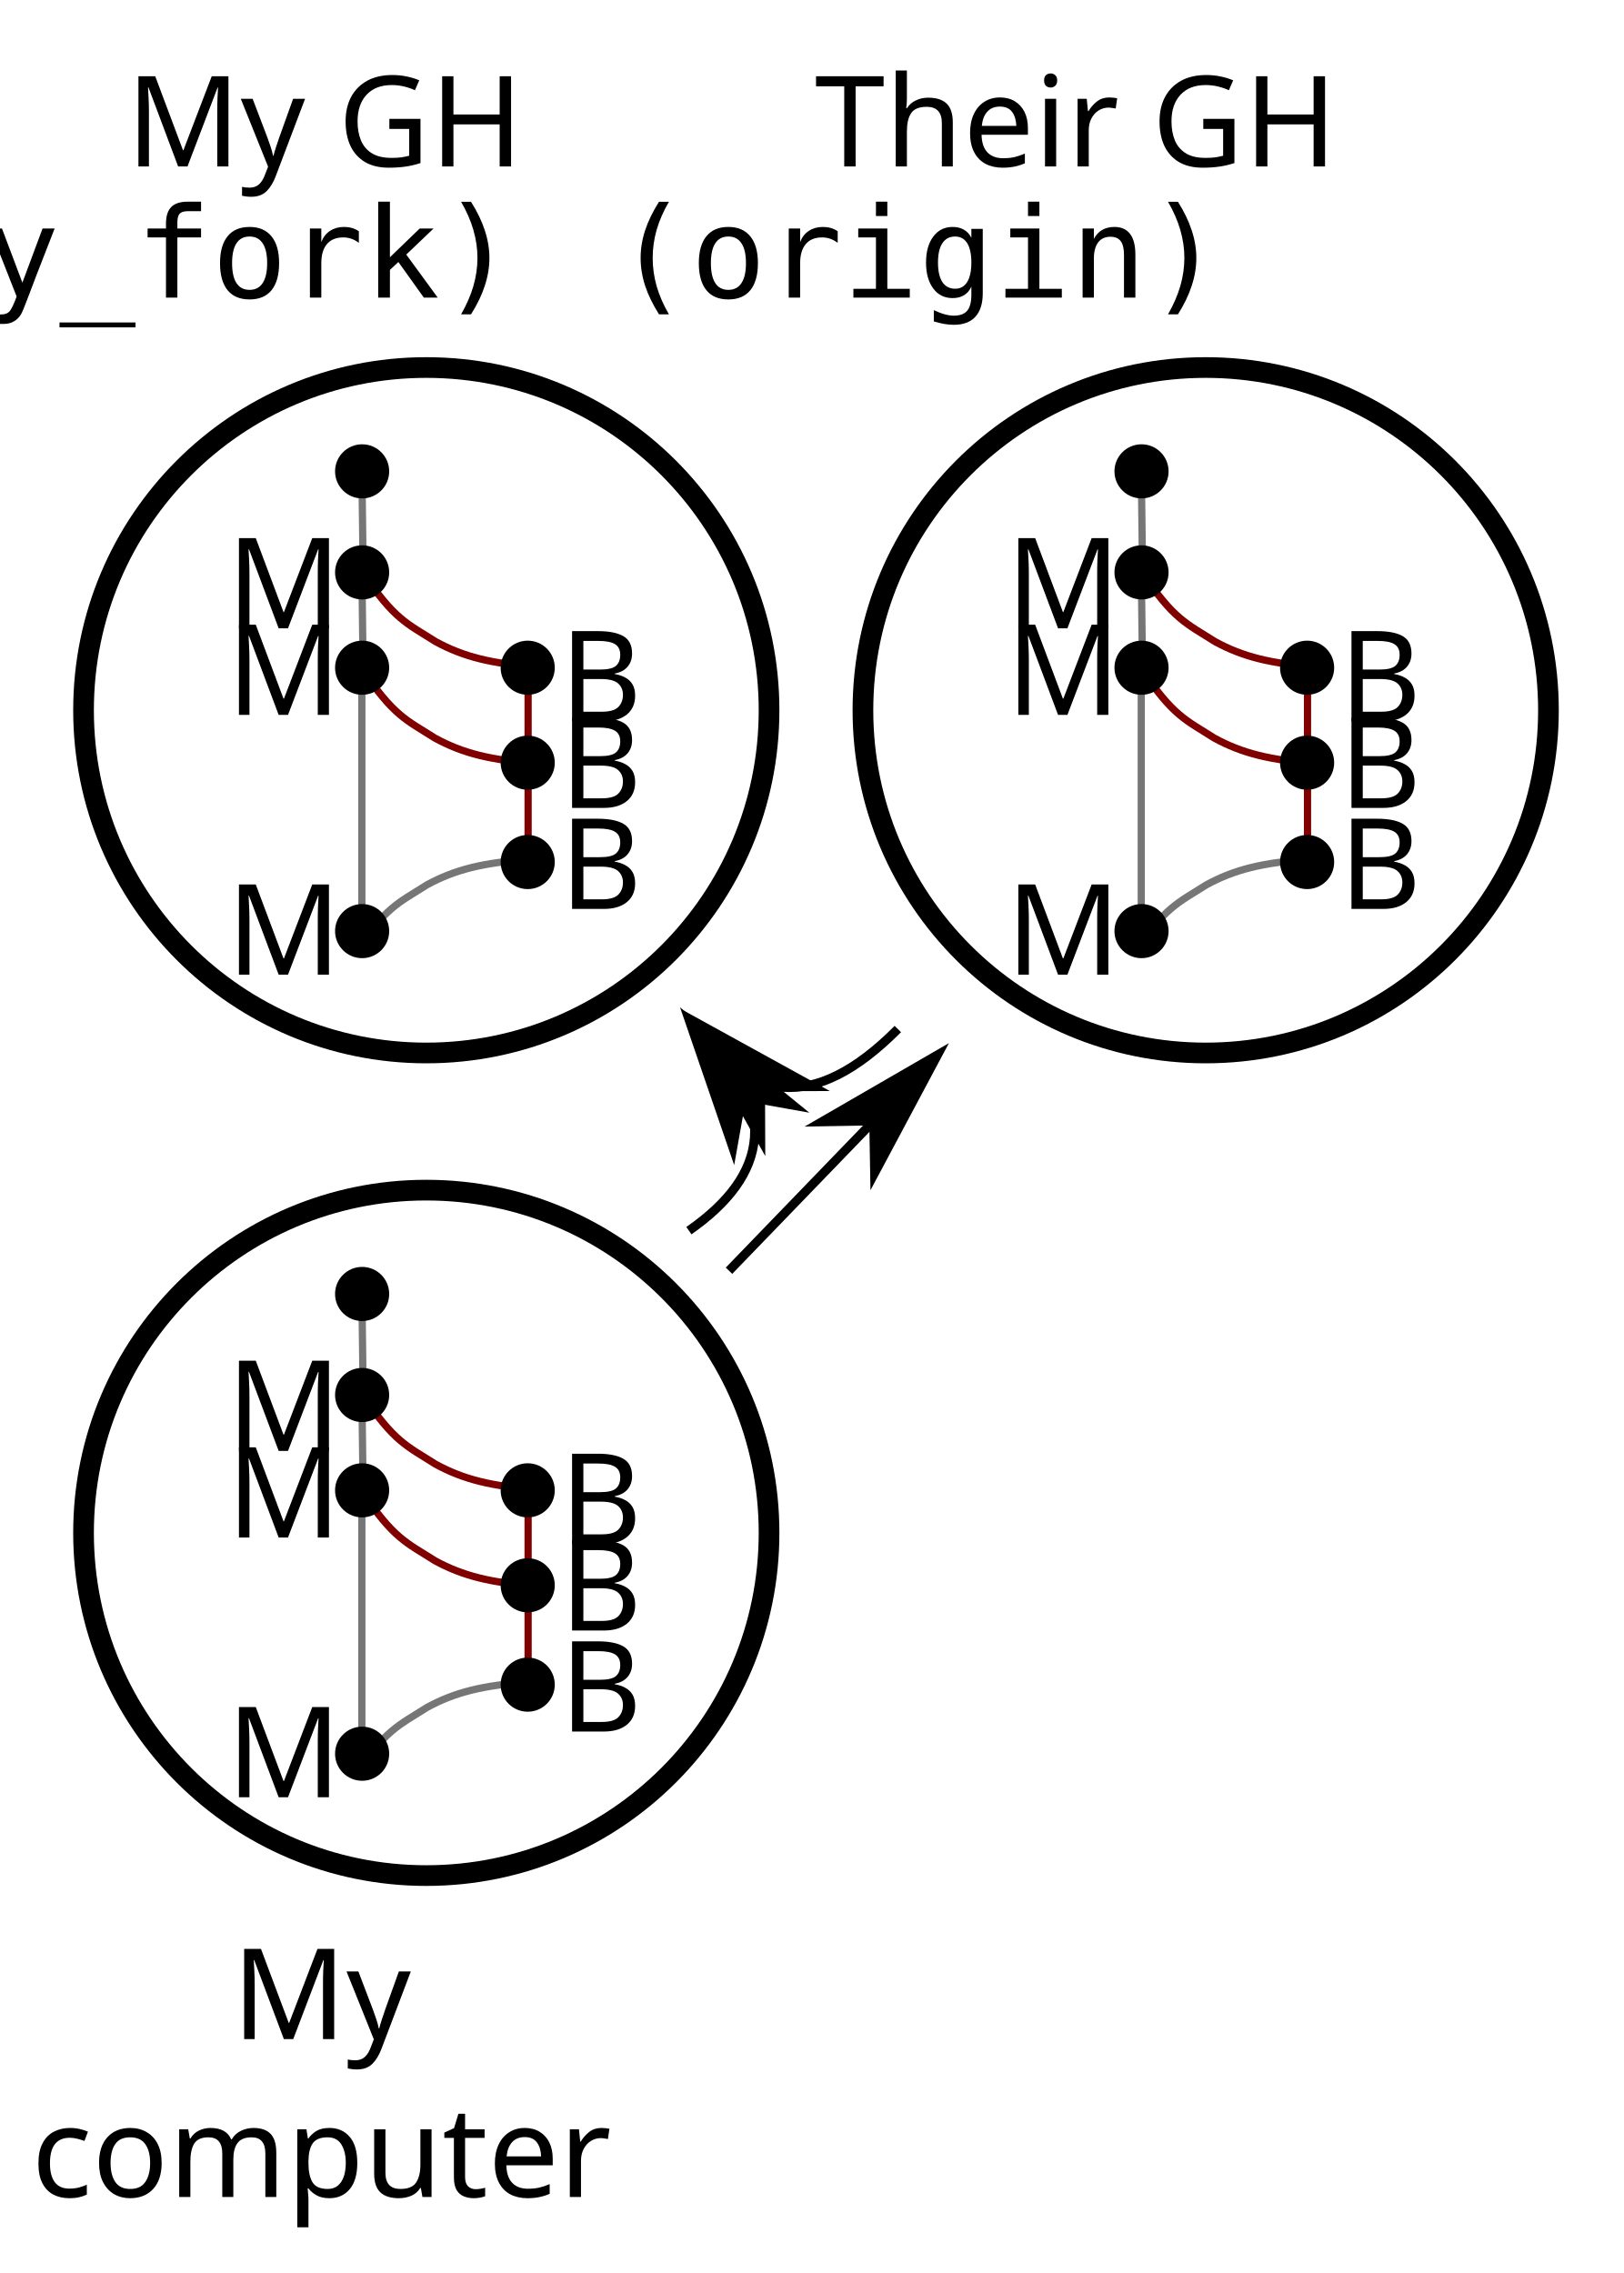
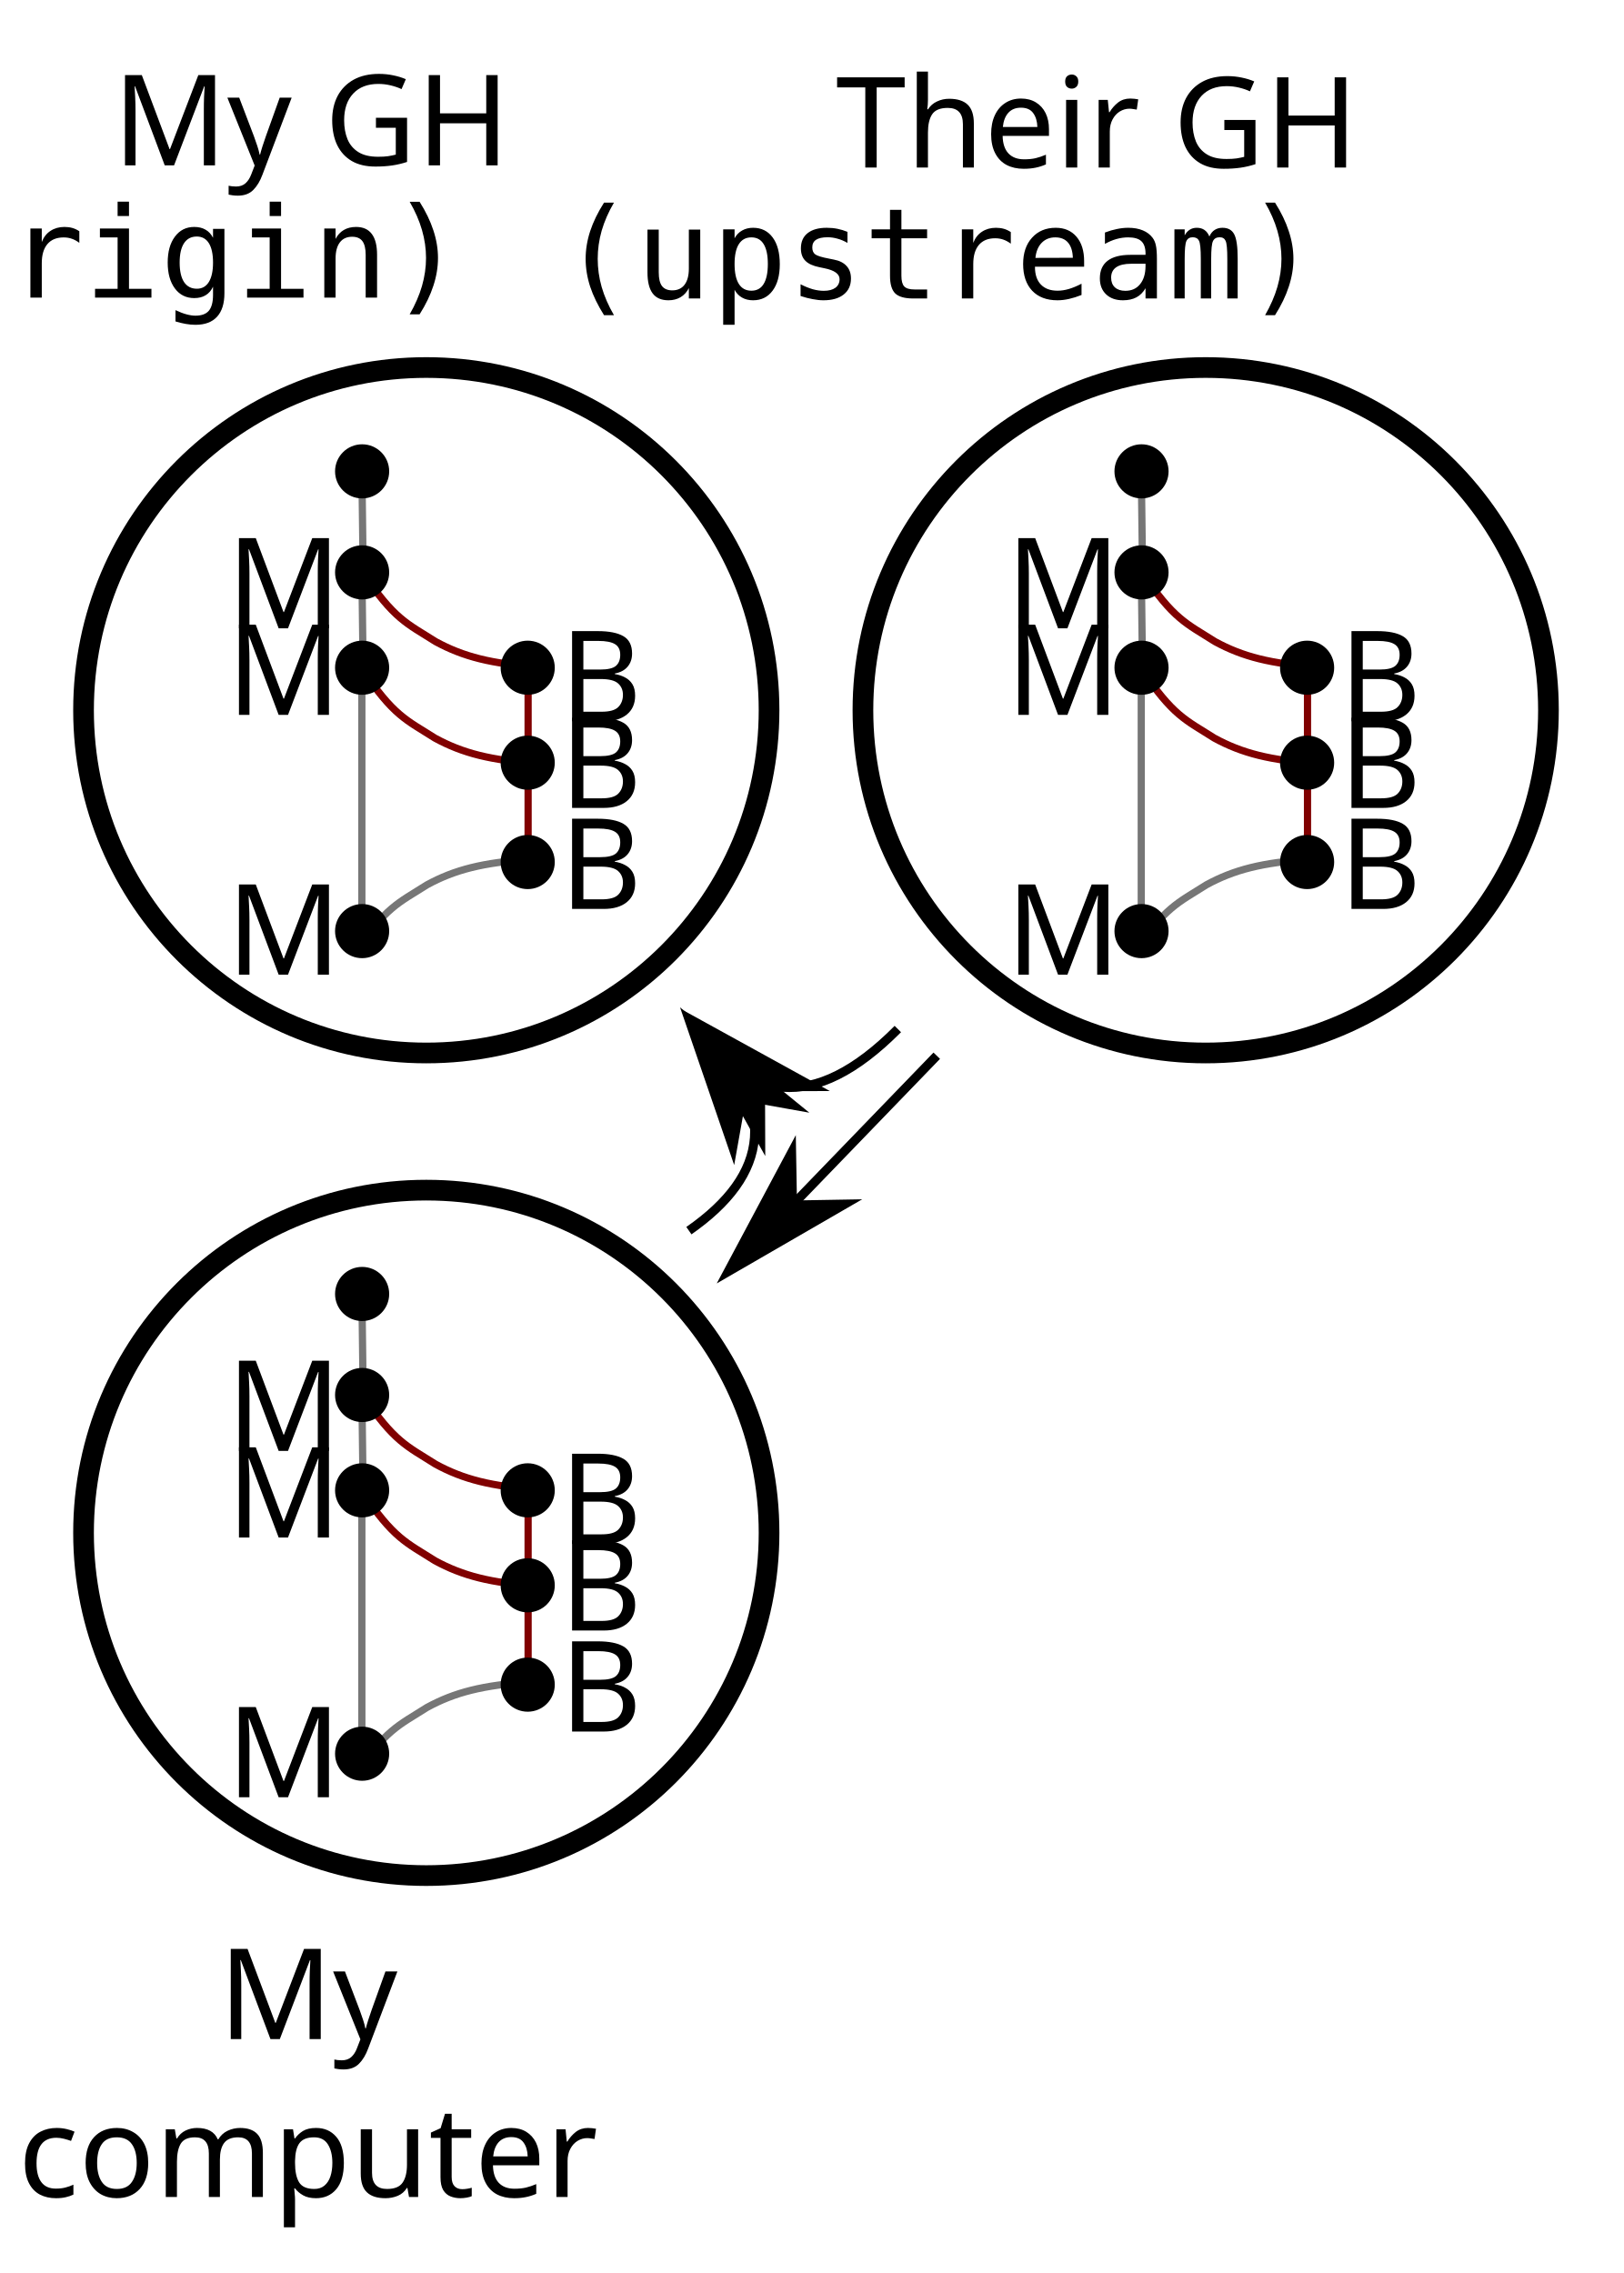
<svg xmlns="http://www.w3.org/2000/svg" width="2.5in" height="3.5in" viewBox="0 0 225 315" id="svg2" version="1.1">
  <defs id="defs4">
    <marker orient="auto" refY="0.0" refX="0.0" id="marker5773" style="overflow:visible">
      <path id="path5775" d="M 0.0,0.0 L 5.0,-5.0 L -12.5,0.0 L 5.0,5.0 L 0.0,0.0 z " style="fill-rule:evenodd;stroke:#000000;stroke-width:1pt;stroke-opacity:1;fill:#000000;fill-opacity:1" transform="scale(0.8) translate(12.5,0)" />
    </marker>
    <marker style="overflow:visible;" id="marker5679" refX="0.0" refY="0.0" orient="auto">
      <path transform="scale(0.8) rotate(180) translate(12.5,0)" style="fill-rule:evenodd;stroke:#000000;stroke-width:1pt;stroke-opacity:1;fill:#000000;fill-opacity:1" d="M 0.0,0.0 L 5.0,-5.0 L -12.5,0.0 L 5.0,5.0 L 0.0,0.0 z " id="path5681" />
    </marker>
    <marker orient="auto" refY="0.0" refX="0.0" id="marker5319" style="overflow:visible;">
      <path id="path5321" d="M 0.0,0.0 L 5.0,-5.0 L -12.5,0.0 L 5.0,5.0 L 0.0,0.0 z " style="fill-rule:evenodd;stroke:#000000;stroke-width:1pt;stroke-opacity:1;fill:#000000;fill-opacity:1" transform="scale(0.8) rotate(180) translate(12.5,0)" />
    </marker>
    <marker orient="auto" refY="0.0" refX="0.0" id="marker5055" style="overflow:visible">
      <path id="path5057" d="M 0.0,0.0 L 5.0,-5.0 L -12.5,0.0 L 5.0,5.0 L 0.0,0.0 z " style="fill-rule:evenodd;stroke:#000000;stroke-width:1pt;stroke-opacity:1;fill:#000000;fill-opacity:1" transform="scale(0.8) translate(12.5,0)" />
    </marker>
    <marker style="overflow:visible" id="marker5001" refX="0.0" refY="0.0" orient="auto">
      <path transform="scale(0.8) translate(12.5,0)" style="fill-rule:evenodd;stroke:#000000;stroke-width:1pt;stroke-opacity:1;fill:#000000;fill-opacity:1" d="M 0.0,0.0 L 5.0,-5.0 L -12.5,0.0 L 5.0,5.0 L 0.0,0.0 z " id="path5003" />
    </marker>
    <marker orient="auto" refY="0.0" refX="0.0" id="marker4857" style="overflow:visible;">
      <path id="path4859" d="M 0.0,0.0 L 5.0,-5.0 L -12.5,0.0 L 5.0,5.0 L 0.0,0.0 z " style="fill-rule:evenodd;stroke:#000000;stroke-width:1pt;stroke-opacity:1;fill:#000000;fill-opacity:1" transform="scale(0.8) rotate(180) translate(12.5,0)" />
    </marker>
    <marker style="overflow:visible;" id="marker4829" refX="0.0" refY="0.0" orient="auto">
      <path transform="scale(0.8) rotate(180) translate(12.5,0)" style="fill-rule:evenodd;stroke:#000000;stroke-width:1pt;stroke-opacity:1;fill:#000000;fill-opacity:1" d="M 0.0,0.0 L 5.0,-5.0 L -12.5,0.0 L 5.0,5.0 L 0.0,0.0 z " id="path4831" />
-     </marker>
-     <marker orient="auto" refY="0.0" refX="0.0" id="Arrow1Lend" style="overflow:visible;">
-       <path id="path4536" d="M 0.0,0.0 L 5.0,-5.0 L -12.5,0.0 L 5.0,5.0 L 0.0,0.0 z " style="fill-rule:evenodd;stroke:#000000;stroke-width:1pt;stroke-opacity:1;fill:#000000;fill-opacity:1" transform="scale(0.8) rotate(180) translate(12.5,0)" />
    </marker>
  </defs>
  <g id="layer1" transform="translate(0,-737.3622)">
    <path style="fill:none;fill-rule:evenodd;stroke:#767676;stroke-width:1px;stroke-linecap:butt;stroke-linejoin:miter;stroke-opacity:1" d="m 50.143,943.791 0,36.429" id="path6576" />
    <path id="path6572" d="m 50.143,930.291 0.179,14.286" style="fill:none;fill-rule:evenodd;stroke:#767676;stroke-width:1px;stroke-linecap:butt;stroke-linejoin:miter;stroke-opacity:1" />
    <path style="fill:none;fill-rule:evenodd;stroke:#767676;stroke-width:1px;stroke-linecap:butt;stroke-linejoin:miter;stroke-opacity:1" d="m 50.143,916.291 0.179,14.286" id="path6570" />
    <path id="path6568" d="m 73.179,957.791 0,13.036" style="fill:none;fill-rule:evenodd;stroke:#800000;stroke-width:1px;stroke-linecap:butt;stroke-linejoin:miter;stroke-opacity:1" />
    <path style="fill:none;fill-rule:evenodd;stroke:#800000;stroke-width:1px;stroke-linecap:butt;stroke-linejoin:miter;stroke-opacity:1" d="m 73.179,943.791 0,13.036" id="path6566" />
    <path style="fill:none;fill-rule:evenodd;stroke:#767676;stroke-width:1px;stroke-linecap:butt;stroke-linejoin:miter;stroke-opacity:1" d="m 49.059,983.585 c 4.377,-6.529 6.111,-7.058 10.102,-9.596 3.827,-2.088 7.746,-3.104 14.395,-3.536" id="path4291" />
    <path id="path4283" d="m 50.166,944.054 c 4.377,6.529 6.111,7.058 10.102,9.596 3.827,2.088 7.746,3.104 14.395,3.536" style="fill:none;fill-rule:evenodd;stroke:#800000;stroke-width:1px;stroke-linecap:butt;stroke-linejoin:miter;stroke-opacity:1" />
    <path style="fill:none;fill-rule:evenodd;stroke:#800000;stroke-width:1px;stroke-linecap:butt;stroke-linejoin:miter;stroke-opacity:1" d="m 50.255,930.679 c 4.377,6.529 6.111,7.058 10.102,9.596 3.827,2.088 7.746,3.104 14.395,3.536" id="path4281" />
    <circle style="opacity:1;fill:none;fill-opacity:1;stroke:#000000;stroke-width:2.866;stroke-miterlimit:4;stroke-dasharray:none;stroke-opacity:1" id="path3401" cx="59.071" cy="949.791" r="47.496" />
    <circle style="opacity:1;fill:#000000;fill-opacity:1;stroke:none;stroke-width:2.5;stroke-miterlimit:4;stroke-dasharray:none;stroke-opacity:1" id="path4247" cx="50.179" cy="930.684" r="3.75" />
    <circle r="3.75" cy="943.898" cx="50.179" id="circle4249" style="opacity:1;fill:#000000;fill-opacity:1;stroke:none;stroke-width:2.5;stroke-miterlimit:4;stroke-dasharray:none;stroke-opacity:1" />
    <circle style="opacity:1;fill:#000000;fill-opacity:1;stroke:none;stroke-width:2.5;stroke-miterlimit:4;stroke-dasharray:none;stroke-opacity:1" id="circle4251" cx="73.125" cy="943.898" r="3.75" />
    <circle r="3.75" cy="957.059" cx="73.125" id="circle4253" style="opacity:1;fill:#000000;fill-opacity:1;stroke:none;stroke-width:2.5;stroke-miterlimit:4;stroke-dasharray:none;stroke-opacity:1" />
    <circle style="opacity:1;fill:#000000;fill-opacity:1;stroke:none;stroke-width:2.5;stroke-miterlimit:4;stroke-dasharray:none;stroke-opacity:1" id="circle4255" cx="73.125" cy="970.826" r="3.75" />
    <circle r="3.75" cy="980.398" cx="50.179" id="circle4257" style="opacity:1;fill:#000000;fill-opacity:1;stroke:none;stroke-width:2.5;stroke-miterlimit:4;stroke-dasharray:none;stroke-opacity:1" />
    <circle r="3.75" cy="916.684" cx="50.179" id="circle4293" style="opacity:1;fill:#000000;fill-opacity:1;stroke:none;stroke-width:2.5;stroke-miterlimit:4;stroke-dasharray:none;stroke-opacity:1" />
    <text xml:space="preserve" style="font-style:normal;font-variant:normal;font-weight:normal;font-stretch:normal;font-size:17.5px;line-height:125%;font-family:sans-serif;-inkscape-font-specification:'sans-serif, Normal';text-align:start;letter-spacing:0px;word-spacing:0px;writing-mode:lr-tb;text-anchor:start;fill:#000000;fill-opacity:1;stroke:none;stroke-width:1px;stroke-linecap:butt;stroke-linejoin:miter;stroke-opacity:1" x="31.411" y="986.434" id="text4299">
      <tspan id="tspan4301" x="31.411" y="986.434">M</tspan>
    </text>
    <text xml:space="preserve" style="font-style:normal;font-weight:normal;font-size:40px;line-height:125%;font-family:sans-serif;letter-spacing:0px;word-spacing:0px;fill:#000000;fill-opacity:1;stroke:none;stroke-width:1px;stroke-linecap:butt;stroke-linejoin:miter;stroke-opacity:1" x="82.321" y="984.059" id="text4303">
      <tspan id="tspan4305" x="82.321" y="984.059" />
    </text>
    <text id="text4307" y="977.326" x="77.571" style="font-style:normal;font-variant:normal;font-weight:normal;font-stretch:normal;font-size:17.5px;line-height:125%;font-family:sans-serif;-inkscape-font-specification:'sans-serif, Normal';text-align:start;letter-spacing:0px;word-spacing:0px;writing-mode:lr-tb;text-anchor:start;fill:#000000;fill-opacity:1;stroke:none;stroke-width:1px;stroke-linecap:butt;stroke-linejoin:miter;stroke-opacity:1" xml:space="preserve">
      <tspan id="tspan4311" x="77.571" y="977.326">B</tspan>
    </text>
-     <text xml:space="preserve" style="font-style:normal;font-variant:normal;font-weight:normal;font-stretch:normal;font-size:17.5px;line-height:125%;font-family:'Bitstream Vera Sans Mono';-inkscape-font-specification:'Bitstream Vera Sans Mono, Normal';text-align:center;letter-spacing:0px;word-spacing:0px;writing-mode:lr-tb;text-anchor:middle;fill:#000000;fill-opacity:1;stroke:none;stroke-width:1px;stroke-linecap:butt;stroke-linejoin:miter;stroke-opacity:1" x="164.15" y="778.611" id="text4449">
-       <tspan id="tspan4471" x="164.15" y="778.611">(origin)</tspan>
-       <tspan id="tspan4473" x="164.15" y="800.486" />
+     <text xml:space="preserve" style="font-style:normal;font-variant:normal;font-weight:normal;font-stretch:normal;font-size:17.5px;line-height:125%;font-family:'Bitstream Vera Sans Mono';-inkscape-font-specification:'Bitstream Vera Sans Mono, Normal';text-align:center;letter-spacing:0px;word-spacing:0px;writing-mode:lr-tb;text-anchor:middle;fill:#000000;fill-opacity:1;stroke:none;stroke-width:1px;stroke-linecap:butt;stroke-linejoin:miter;stroke-opacity:1" x="167.067" y="778.73" id="text4449">
+       <tspan id="tspan4471" x="167.067" y="778.73">(upstream)</tspan>
+       <tspan id="tspan4473" x="167.067" y="800.605" />
    </text>
-     <text id="text4457" y="760.428" x="165.038" style="font-style:normal;font-variant:normal;font-weight:normal;font-stretch:normal;font-size:17.5px;line-height:125%;font-family:sans-serif;-inkscape-font-specification:'sans-serif, Normal';text-align:center;letter-spacing:0px;word-spacing:0px;writing-mode:lr-tb;text-anchor:middle;fill:#000000;fill-opacity:1;stroke:none;stroke-width:1px;stroke-linecap:butt;stroke-linejoin:miter;stroke-opacity:1" xml:space="preserve">
-       <tspan id="tspan4465" x="165.038" y="760.428">Their GH</tspan>
-       <tspan id="tspan4467" x="165.038" y="782.303" />
-       <tspan id="tspan4469" x="165.038" y="804.178" />
+     <text id="text4457" y="760.582" x="167.956" style="font-style:normal;font-variant:normal;font-weight:normal;font-stretch:normal;font-size:17.5px;line-height:125%;font-family:sans-serif;-inkscape-font-specification:'sans-serif, Normal';text-align:center;letter-spacing:0px;word-spacing:0px;writing-mode:lr-tb;text-anchor:middle;fill:#000000;fill-opacity:1;stroke:none;stroke-width:1px;stroke-linecap:butt;stroke-linejoin:miter;stroke-opacity:1" xml:space="preserve">
+       <tspan id="tspan4465" x="167.956" y="760.582">Their GH</tspan>
+       <tspan id="tspan4467" x="167.956" y="782.457" />
+       <tspan id="tspan4469" x="167.956" y="804.332" />
    </text>
-     <text id="text4475" y="778.611" x="60.927" style="font-style:normal;font-variant:normal;font-weight:normal;font-stretch:normal;font-size:17.5px;line-height:125%;font-family:'Bitstream Vera Sans Mono';-inkscape-font-specification:'Bitstream Vera Sans Mono, Normal';text-align:center;letter-spacing:0px;word-spacing:0px;writing-mode:lr-tb;text-anchor:middle;fill:#000000;fill-opacity:1;stroke:none;stroke-width:1px;stroke-linecap:butt;stroke-linejoin:miter;stroke-opacity:1" xml:space="preserve">
-       <tspan id="tspan4495" x="60.927" y="778.611">(my_fork)</tspan>
-       <tspan id="tspan4497" x="60.927" y="800.486" />
+     <text id="text4475" y="778.611" x="59.067" style="font-style:normal;font-variant:normal;font-weight:normal;font-stretch:normal;font-size:17.5px;line-height:125%;font-family:'Bitstream Vera Sans Mono';-inkscape-font-specification:'Bitstream Vera Sans Mono, Normal';text-align:center;letter-spacing:0px;word-spacing:0px;writing-mode:lr-tb;text-anchor:middle;fill:#000000;fill-opacity:1;stroke:none;stroke-width:1px;stroke-linecap:butt;stroke-linejoin:miter;stroke-opacity:1" xml:space="preserve">
+       <tspan id="tspan4495" x="59.067" y="778.611">(origin)</tspan>
+       <tspan id="tspan4497" x="59.067" y="800.486" />
    </text>
-     <text xml:space="preserve" style="font-style:normal;font-variant:normal;font-weight:normal;font-stretch:normal;font-size:17.5px;line-height:125%;font-family:sans-serif;-inkscape-font-specification:'sans-serif, Normal';text-align:center;letter-spacing:0px;word-spacing:0px;writing-mode:lr-tb;text-anchor:middle;fill:#000000;fill-opacity:1;stroke:none;stroke-width:1px;stroke-linecap:butt;stroke-linejoin:miter;stroke-opacity:1" x="60.931" y="760.428" id="text4481">
-       <tspan id="tspan4489" x="60.931" y="760.428">My GH</tspan>
-       <tspan id="tspan4491" x="60.931" y="782.303" />
-       <tspan id="tspan4493" x="60.931" y="804.178" />
+     <text xml:space="preserve" style="font-style:normal;font-variant:normal;font-weight:normal;font-stretch:normal;font-size:17.5px;line-height:125%;font-family:sans-serif;-inkscape-font-specification:'sans-serif, Normal';text-align:center;letter-spacing:0px;word-spacing:0px;writing-mode:lr-tb;text-anchor:middle;fill:#000000;fill-opacity:1;stroke:none;stroke-width:1px;stroke-linecap:butt;stroke-linejoin:miter;stroke-opacity:1" x="59.071" y="760.274" id="text4481">
+       <tspan id="tspan4489" x="59.071" y="760.274">My GH</tspan>
+       <tspan id="tspan4491" x="59.071" y="782.149" />
+       <tspan id="tspan4493" x="59.071" y="804.024" />
    </text>
-     <text id="text4499" y="1019.951" x="60.457" style="font-style:normal;font-variant:normal;font-weight:normal;font-stretch:normal;font-size:17.5px;line-height:125%;font-family:sans-serif;-inkscape-font-specification:'sans-serif, Normal';text-align:center;letter-spacing:0px;word-spacing:0px;writing-mode:lr-tb;text-anchor:middle;fill:#000000;fill-opacity:1;stroke:none;stroke-width:1px;stroke-linecap:butt;stroke-linejoin:miter;stroke-opacity:1" xml:space="preserve">
-       <tspan id="tspan4521" x="60.457" y="1019.951">My</tspan>
-       <tspan id="tspan4523" x="60.457" y="1041.826">computer</tspan>
-       <tspan id="tspan4525" x="60.457" y="1063.701" />
+     <text id="text4499" y="1019.951" x="58.597" style="font-style:normal;font-variant:normal;font-weight:normal;font-stretch:normal;font-size:17.5px;line-height:125%;font-family:sans-serif;-inkscape-font-specification:'sans-serif, Normal';text-align:center;letter-spacing:0px;word-spacing:0px;writing-mode:lr-tb;text-anchor:middle;fill:#000000;fill-opacity:1;stroke:none;stroke-width:1px;stroke-linecap:butt;stroke-linejoin:miter;stroke-opacity:1" xml:space="preserve">
+       <tspan id="tspan4521" x="58.597" y="1019.951">My</tspan>
+       <tspan id="tspan4523" x="58.597" y="1041.826">computer</tspan>
+       <tspan id="tspan4525" x="58.597" y="1063.701" />
    </text>
-     <path style="fill:none;fill-rule:evenodd;stroke:#000000;stroke-width:1.25;stroke-linecap:butt;stroke-linejoin:miter;stroke-opacity:1;stroke-miterlimit:4;stroke-dasharray:none;marker-end:url(#Arrow1Lend)" d="m 101.015,913.466 28.789,-29.799" id="path4527" />
+     <path style="fill:none;fill-rule:evenodd;stroke:#000000;stroke-width:1.26;stroke-linecap:butt;stroke-linejoin:miter;stroke-opacity:1;stroke-miterlimit:4;stroke-dasharray:none;marker-end:;marker-start:url(#marker5773)" d="m 101.015,913.466 28.789,-29.799" id="path4527" />
    <path style="fill:none;fill-rule:evenodd;stroke:#000000;stroke-width:1.25;stroke-linecap:butt;stroke-linejoin:miter;stroke-opacity:1;stroke-miterlimit:4;stroke-dasharray:none;marker-start:url(#marker5001)" d="m 96.47,879.121 c 11.827,11.743 10.04,21.084 -1.01,28.789" id="path4981" />
    <path style="fill:none;fill-rule:evenodd;stroke:#000000;stroke-width:1.25;stroke-linecap:butt;stroke-linejoin:miter;stroke-miterlimit:4;stroke-dasharray:none;stroke-opacity:1;marker-end:url(#marker5319)" d="m 124.412,879.968 c -11.743,11.827 -21.084,10.04 -28.789,-1.01" id="path5317" />
    <text xml:space="preserve" style="font-style:normal;font-variant:normal;font-weight:normal;font-stretch:normal;font-size:17.5px;line-height:125%;font-family:sans-serif;-inkscape-font-specification:'sans-serif, Normal';text-align:start;letter-spacing:0px;word-spacing:0px;writing-mode:lr-tb;text-anchor:start;fill:#000000;fill-opacity:1;stroke:none;stroke-width:1px;stroke-linecap:butt;stroke-linejoin:miter;stroke-opacity:1" x="77.571" y="963.326" id="text7099">
      <tspan y="963.326" x="77.571" id="tspan7101">B</tspan>
    </text>
    <text id="text7103" y="951.326" x="77.571" style="font-style:normal;font-variant:normal;font-weight:normal;font-stretch:normal;font-size:17.5px;line-height:125%;font-family:sans-serif;-inkscape-font-specification:'sans-serif, Normal';text-align:start;letter-spacing:0px;word-spacing:0px;writing-mode:lr-tb;text-anchor:start;fill:#000000;fill-opacity:1;stroke:none;stroke-width:1px;stroke-linecap:butt;stroke-linejoin:miter;stroke-opacity:1" xml:space="preserve">
      <tspan id="tspan7105" x="77.571" y="951.326">B</tspan>
    </text>
    <text id="text7107" y="950.434" x="31.411" style="font-style:normal;font-variant:normal;font-weight:normal;font-stretch:normal;font-size:17.5px;line-height:125%;font-family:sans-serif;-inkscape-font-specification:'sans-serif, Normal';text-align:start;letter-spacing:0px;word-spacing:0px;writing-mode:lr-tb;text-anchor:start;fill:#000000;fill-opacity:1;stroke:none;stroke-width:1px;stroke-linecap:butt;stroke-linejoin:miter;stroke-opacity:1" xml:space="preserve">
      <tspan y="950.434" x="31.411" id="tspan7109">M</tspan>
    </text>
    <text xml:space="preserve" style="font-style:normal;font-variant:normal;font-weight:normal;font-stretch:normal;font-size:17.5px;line-height:125%;font-family:sans-serif;-inkscape-font-specification:'sans-serif, Normal';text-align:start;letter-spacing:0px;word-spacing:0px;writing-mode:lr-tb;text-anchor:start;fill:#000000;fill-opacity:1;stroke:none;stroke-width:1px;stroke-linecap:butt;stroke-linejoin:miter;stroke-opacity:1" x="31.411" y="938.434" id="text7111">
      <tspan id="tspan7113" x="31.411" y="938.434">M</tspan>
    </text>
    <path id="path7115" d="m 50.143,829.791 0,36.429" style="fill:none;fill-rule:evenodd;stroke:#767676;stroke-width:1px;stroke-linecap:butt;stroke-linejoin:miter;stroke-opacity:1" />
    <path style="fill:none;fill-rule:evenodd;stroke:#767676;stroke-width:1px;stroke-linecap:butt;stroke-linejoin:miter;stroke-opacity:1" d="m 50.143,816.291 0.179,14.286" id="path7117" />
    <path id="path7119" d="m 50.143,802.291 0.179,14.286" style="fill:none;fill-rule:evenodd;stroke:#767676;stroke-width:1px;stroke-linecap:butt;stroke-linejoin:miter;stroke-opacity:1" />
    <path style="fill:none;fill-rule:evenodd;stroke:#800000;stroke-width:1px;stroke-linecap:butt;stroke-linejoin:miter;stroke-opacity:1" d="m 73.179,843.791 0,13.036" id="path7121" />
    <path id="path7123" d="m 73.179,829.791 0,13.036" style="fill:none;fill-rule:evenodd;stroke:#800000;stroke-width:1px;stroke-linecap:butt;stroke-linejoin:miter;stroke-opacity:1" />
    <path id="path7125" d="m 49.059,869.585 c 4.377,-6.529 6.111,-7.058 10.102,-9.596 3.827,-2.088 7.746,-3.104 14.395,-3.536" style="fill:none;fill-rule:evenodd;stroke:#767676;stroke-width:1px;stroke-linecap:butt;stroke-linejoin:miter;stroke-opacity:1" />
    <path style="fill:none;fill-rule:evenodd;stroke:#800000;stroke-width:1px;stroke-linecap:butt;stroke-linejoin:miter;stroke-opacity:1" d="m 50.166,830.054 c 4.377,6.529 6.111,7.058 10.102,9.596 3.827,2.088 7.746,3.104 14.395,3.536" id="path7127" />
    <path id="path7129" d="m 50.255,816.679 c 4.377,6.529 6.111,7.058 10.102,9.596 3.827,2.088 7.746,3.104 14.395,3.536" style="fill:none;fill-rule:evenodd;stroke:#800000;stroke-width:1px;stroke-linecap:butt;stroke-linejoin:miter;stroke-opacity:1" />
    <circle r="47.496" cy="835.791" cx="59.071" id="circle7131" style="opacity:1;fill:none;fill-opacity:1;stroke:#000000;stroke-width:2.866;stroke-miterlimit:4;stroke-dasharray:none;stroke-opacity:1" />
    <circle r="3.75" cy="816.684" cx="50.179" id="circle7133" style="opacity:1;fill:#000000;fill-opacity:1;stroke:none;stroke-width:2.5;stroke-miterlimit:4;stroke-dasharray:none;stroke-opacity:1" />
    <circle style="opacity:1;fill:#000000;fill-opacity:1;stroke:none;stroke-width:2.5;stroke-miterlimit:4;stroke-dasharray:none;stroke-opacity:1" id="circle7135" cx="50.179" cy="829.898" r="3.75" />
    <circle r="3.75" cy="829.898" cx="73.125" id="circle7137" style="opacity:1;fill:#000000;fill-opacity:1;stroke:none;stroke-width:2.5;stroke-miterlimit:4;stroke-dasharray:none;stroke-opacity:1" />
    <circle style="opacity:1;fill:#000000;fill-opacity:1;stroke:none;stroke-width:2.5;stroke-miterlimit:4;stroke-dasharray:none;stroke-opacity:1" id="circle7139" cx="73.125" cy="843.059" r="3.75" />
    <circle r="3.75" cy="856.826" cx="73.125" id="circle7141" style="opacity:1;fill:#000000;fill-opacity:1;stroke:none;stroke-width:2.5;stroke-miterlimit:4;stroke-dasharray:none;stroke-opacity:1" />
    <circle style="opacity:1;fill:#000000;fill-opacity:1;stroke:none;stroke-width:2.5;stroke-miterlimit:4;stroke-dasharray:none;stroke-opacity:1" id="circle7143" cx="50.179" cy="866.398" r="3.75" />
    <circle style="opacity:1;fill:#000000;fill-opacity:1;stroke:none;stroke-width:2.5;stroke-miterlimit:4;stroke-dasharray:none;stroke-opacity:1" id="circle7145" cx="50.179" cy="802.684" r="3.75" />
    <text id="text7147" y="872.434" x="31.411" style="font-style:normal;font-variant:normal;font-weight:normal;font-stretch:normal;font-size:17.5px;line-height:125%;font-family:sans-serif;-inkscape-font-specification:'sans-serif, Normal';text-align:start;letter-spacing:0px;word-spacing:0px;writing-mode:lr-tb;text-anchor:start;fill:#000000;fill-opacity:1;stroke:none;stroke-width:1px;stroke-linecap:butt;stroke-linejoin:miter;stroke-opacity:1" xml:space="preserve">
      <tspan y="872.434" x="31.411" id="tspan7149">M</tspan>
    </text>
    <text xml:space="preserve" style="font-style:normal;font-variant:normal;font-weight:normal;font-stretch:normal;font-size:17.5px;line-height:125%;font-family:sans-serif;-inkscape-font-specification:'sans-serif, Normal';text-align:start;letter-spacing:0px;word-spacing:0px;writing-mode:lr-tb;text-anchor:start;fill:#000000;fill-opacity:1;stroke:none;stroke-width:1px;stroke-linecap:butt;stroke-linejoin:miter;stroke-opacity:1" x="77.571" y="863.326" id="text7151">
      <tspan y="863.326" x="77.571" id="tspan7153">B</tspan>
    </text>
    <text id="text7155" y="849.326" x="77.571" style="font-style:normal;font-variant:normal;font-weight:normal;font-stretch:normal;font-size:17.5px;line-height:125%;font-family:sans-serif;-inkscape-font-specification:'sans-serif, Normal';text-align:start;letter-spacing:0px;word-spacing:0px;writing-mode:lr-tb;text-anchor:start;fill:#000000;fill-opacity:1;stroke:none;stroke-width:1px;stroke-linecap:butt;stroke-linejoin:miter;stroke-opacity:1" xml:space="preserve">
      <tspan id="tspan7157" x="77.571" y="849.326">B</tspan>
    </text>
    <text xml:space="preserve" style="font-style:normal;font-variant:normal;font-weight:normal;font-stretch:normal;font-size:17.5px;line-height:125%;font-family:sans-serif;-inkscape-font-specification:'sans-serif, Normal';text-align:start;letter-spacing:0px;word-spacing:0px;writing-mode:lr-tb;text-anchor:start;fill:#000000;fill-opacity:1;stroke:none;stroke-width:1px;stroke-linecap:butt;stroke-linejoin:miter;stroke-opacity:1" x="77.571" y="837.326" id="text7159">
      <tspan y="837.326" x="77.571" id="tspan7161">B</tspan>
    </text>
    <text xml:space="preserve" style="font-style:normal;font-variant:normal;font-weight:normal;font-stretch:normal;font-size:17.5px;line-height:125%;font-family:sans-serif;-inkscape-font-specification:'sans-serif, Normal';text-align:start;letter-spacing:0px;word-spacing:0px;writing-mode:lr-tb;text-anchor:start;fill:#000000;fill-opacity:1;stroke:none;stroke-width:1px;stroke-linecap:butt;stroke-linejoin:miter;stroke-opacity:1" x="31.411" y="836.434" id="text7163">
      <tspan id="tspan7165" x="31.411" y="836.434">M</tspan>
    </text>
    <text id="text7167" y="824.434" x="31.411" style="font-style:normal;font-variant:normal;font-weight:normal;font-stretch:normal;font-size:17.5px;line-height:125%;font-family:sans-serif;-inkscape-font-specification:'sans-serif, Normal';text-align:start;letter-spacing:0px;word-spacing:0px;writing-mode:lr-tb;text-anchor:start;fill:#000000;fill-opacity:1;stroke:none;stroke-width:1px;stroke-linecap:butt;stroke-linejoin:miter;stroke-opacity:1" xml:space="preserve">
      <tspan y="824.434" x="31.411" id="tspan7169">M</tspan>
    </text>
    <path style="fill:none;fill-rule:evenodd;stroke:#767676;stroke-width:1px;stroke-linecap:butt;stroke-linejoin:miter;stroke-opacity:1" d="m 158.143,829.791 0,36.429" id="path7171" />
    <path id="path7173" d="m 158.143,816.291 0.179,14.286" style="fill:none;fill-rule:evenodd;stroke:#767676;stroke-width:1px;stroke-linecap:butt;stroke-linejoin:miter;stroke-opacity:1" />
    <path style="fill:none;fill-rule:evenodd;stroke:#767676;stroke-width:1px;stroke-linecap:butt;stroke-linejoin:miter;stroke-opacity:1" d="m 158.143,802.291 0.179,14.286" id="path7175" />
    <path id="path7177" d="m 181.179,843.791 0,13.036" style="fill:none;fill-rule:evenodd;stroke:#800000;stroke-width:1px;stroke-linecap:butt;stroke-linejoin:miter;stroke-opacity:1" />
    <path style="fill:none;fill-rule:evenodd;stroke:#800000;stroke-width:1px;stroke-linecap:butt;stroke-linejoin:miter;stroke-opacity:1" d="m 181.179,829.791 0,13.036" id="path7179" />
    <path style="fill:none;fill-rule:evenodd;stroke:#767676;stroke-width:1px;stroke-linecap:butt;stroke-linejoin:miter;stroke-opacity:1" d="m 157.059,869.585 c 4.377,-6.529 6.111,-7.058 10.102,-9.596 3.827,-2.088 7.746,-3.104 14.395,-3.536" id="path7181" />
    <path id="path7183" d="m 158.166,830.054 c 4.377,6.529 6.111,7.058 10.102,9.596 3.827,2.088 7.746,3.104 14.395,3.536" style="fill:none;fill-rule:evenodd;stroke:#800000;stroke-width:1px;stroke-linecap:butt;stroke-linejoin:miter;stroke-opacity:1" />
    <path style="fill:none;fill-rule:evenodd;stroke:#800000;stroke-width:1px;stroke-linecap:butt;stroke-linejoin:miter;stroke-opacity:1" d="m 158.255,816.679 c 4.377,6.529 6.111,7.058 10.102,9.596 3.827,2.088 7.746,3.104 14.395,3.536" id="path7185" />
    <circle style="opacity:1;fill:none;fill-opacity:1;stroke:#000000;stroke-width:2.866;stroke-miterlimit:4;stroke-dasharray:none;stroke-opacity:1" id="circle7187" cx="167.071" cy="835.791" r="47.496" />
    <circle style="opacity:1;fill:#000000;fill-opacity:1;stroke:none;stroke-width:2.5;stroke-miterlimit:4;stroke-dasharray:none;stroke-opacity:1" id="circle7189" cx="158.179" cy="816.684" r="3.75" />
    <circle r="3.75" cy="829.898" cx="158.179" id="circle7191" style="opacity:1;fill:#000000;fill-opacity:1;stroke:none;stroke-width:2.5;stroke-miterlimit:4;stroke-dasharray:none;stroke-opacity:1" />
    <circle style="opacity:1;fill:#000000;fill-opacity:1;stroke:none;stroke-width:2.5;stroke-miterlimit:4;stroke-dasharray:none;stroke-opacity:1" id="circle7193" cx="181.125" cy="829.898" r="3.75" />
    <circle r="3.75" cy="843.059" cx="181.125" id="circle7195" style="opacity:1;fill:#000000;fill-opacity:1;stroke:none;stroke-width:2.5;stroke-miterlimit:4;stroke-dasharray:none;stroke-opacity:1" />
    <circle style="opacity:1;fill:#000000;fill-opacity:1;stroke:none;stroke-width:2.5;stroke-miterlimit:4;stroke-dasharray:none;stroke-opacity:1" id="circle7197" cx="181.125" cy="856.826" r="3.75" />
    <circle r="3.75" cy="866.398" cx="158.179" id="circle7199" style="opacity:1;fill:#000000;fill-opacity:1;stroke:none;stroke-width:2.5;stroke-miterlimit:4;stroke-dasharray:none;stroke-opacity:1" />
    <circle r="3.75" cy="802.684" cx="158.179" id="circle7201" style="opacity:1;fill:#000000;fill-opacity:1;stroke:none;stroke-width:2.5;stroke-miterlimit:4;stroke-dasharray:none;stroke-opacity:1" />
    <text xml:space="preserve" style="font-style:normal;font-variant:normal;font-weight:normal;font-stretch:normal;font-size:17.5px;line-height:125%;font-family:sans-serif;-inkscape-font-specification:'sans-serif, Normal';text-align:start;letter-spacing:0px;word-spacing:0px;writing-mode:lr-tb;text-anchor:start;fill:#000000;fill-opacity:1;stroke:none;stroke-width:1px;stroke-linecap:butt;stroke-linejoin:miter;stroke-opacity:1" x="139.411" y="872.434" id="text7203">
      <tspan id="tspan7205" x="139.411" y="872.434">M</tspan>
    </text>
    <text id="text7207" y="863.326" x="185.571" style="font-style:normal;font-variant:normal;font-weight:normal;font-stretch:normal;font-size:17.5px;line-height:125%;font-family:sans-serif;-inkscape-font-specification:'sans-serif, Normal';text-align:start;letter-spacing:0px;word-spacing:0px;writing-mode:lr-tb;text-anchor:start;fill:#000000;fill-opacity:1;stroke:none;stroke-width:1px;stroke-linecap:butt;stroke-linejoin:miter;stroke-opacity:1" xml:space="preserve">
      <tspan id="tspan7209" x="185.571" y="863.326">B</tspan>
    </text>
    <text xml:space="preserve" style="font-style:normal;font-variant:normal;font-weight:normal;font-stretch:normal;font-size:17.5px;line-height:125%;font-family:sans-serif;-inkscape-font-specification:'sans-serif, Normal';text-align:start;letter-spacing:0px;word-spacing:0px;writing-mode:lr-tb;text-anchor:start;fill:#000000;fill-opacity:1;stroke:none;stroke-width:1px;stroke-linecap:butt;stroke-linejoin:miter;stroke-opacity:1" x="185.571" y="849.326" id="text7211">
      <tspan y="849.326" x="185.571" id="tspan7213">B</tspan>
    </text>
    <text id="text7215" y="837.326" x="185.571" style="font-style:normal;font-variant:normal;font-weight:normal;font-stretch:normal;font-size:17.5px;line-height:125%;font-family:sans-serif;-inkscape-font-specification:'sans-serif, Normal';text-align:start;letter-spacing:0px;word-spacing:0px;writing-mode:lr-tb;text-anchor:start;fill:#000000;fill-opacity:1;stroke:none;stroke-width:1px;stroke-linecap:butt;stroke-linejoin:miter;stroke-opacity:1" xml:space="preserve">
      <tspan id="tspan7217" x="185.571" y="837.326">B</tspan>
    </text>
    <text id="text7219" y="836.434" x="139.411" style="font-style:normal;font-variant:normal;font-weight:normal;font-stretch:normal;font-size:17.5px;line-height:125%;font-family:sans-serif;-inkscape-font-specification:'sans-serif, Normal';text-align:start;letter-spacing:0px;word-spacing:0px;writing-mode:lr-tb;text-anchor:start;fill:#000000;fill-opacity:1;stroke:none;stroke-width:1px;stroke-linecap:butt;stroke-linejoin:miter;stroke-opacity:1" xml:space="preserve">
      <tspan y="836.434" x="139.411" id="tspan7221">M</tspan>
    </text>
    <text xml:space="preserve" style="font-style:normal;font-variant:normal;font-weight:normal;font-stretch:normal;font-size:17.5px;line-height:125%;font-family:sans-serif;-inkscape-font-specification:'sans-serif, Normal';text-align:start;letter-spacing:0px;word-spacing:0px;writing-mode:lr-tb;text-anchor:start;fill:#000000;fill-opacity:1;stroke:none;stroke-width:1px;stroke-linecap:butt;stroke-linejoin:miter;stroke-opacity:1" x="139.411" y="824.434" id="text7223">
      <tspan id="tspan7225" x="139.411" y="824.434">M</tspan>
    </text>
  </g>
  <g id="layer2" />
</svg>
